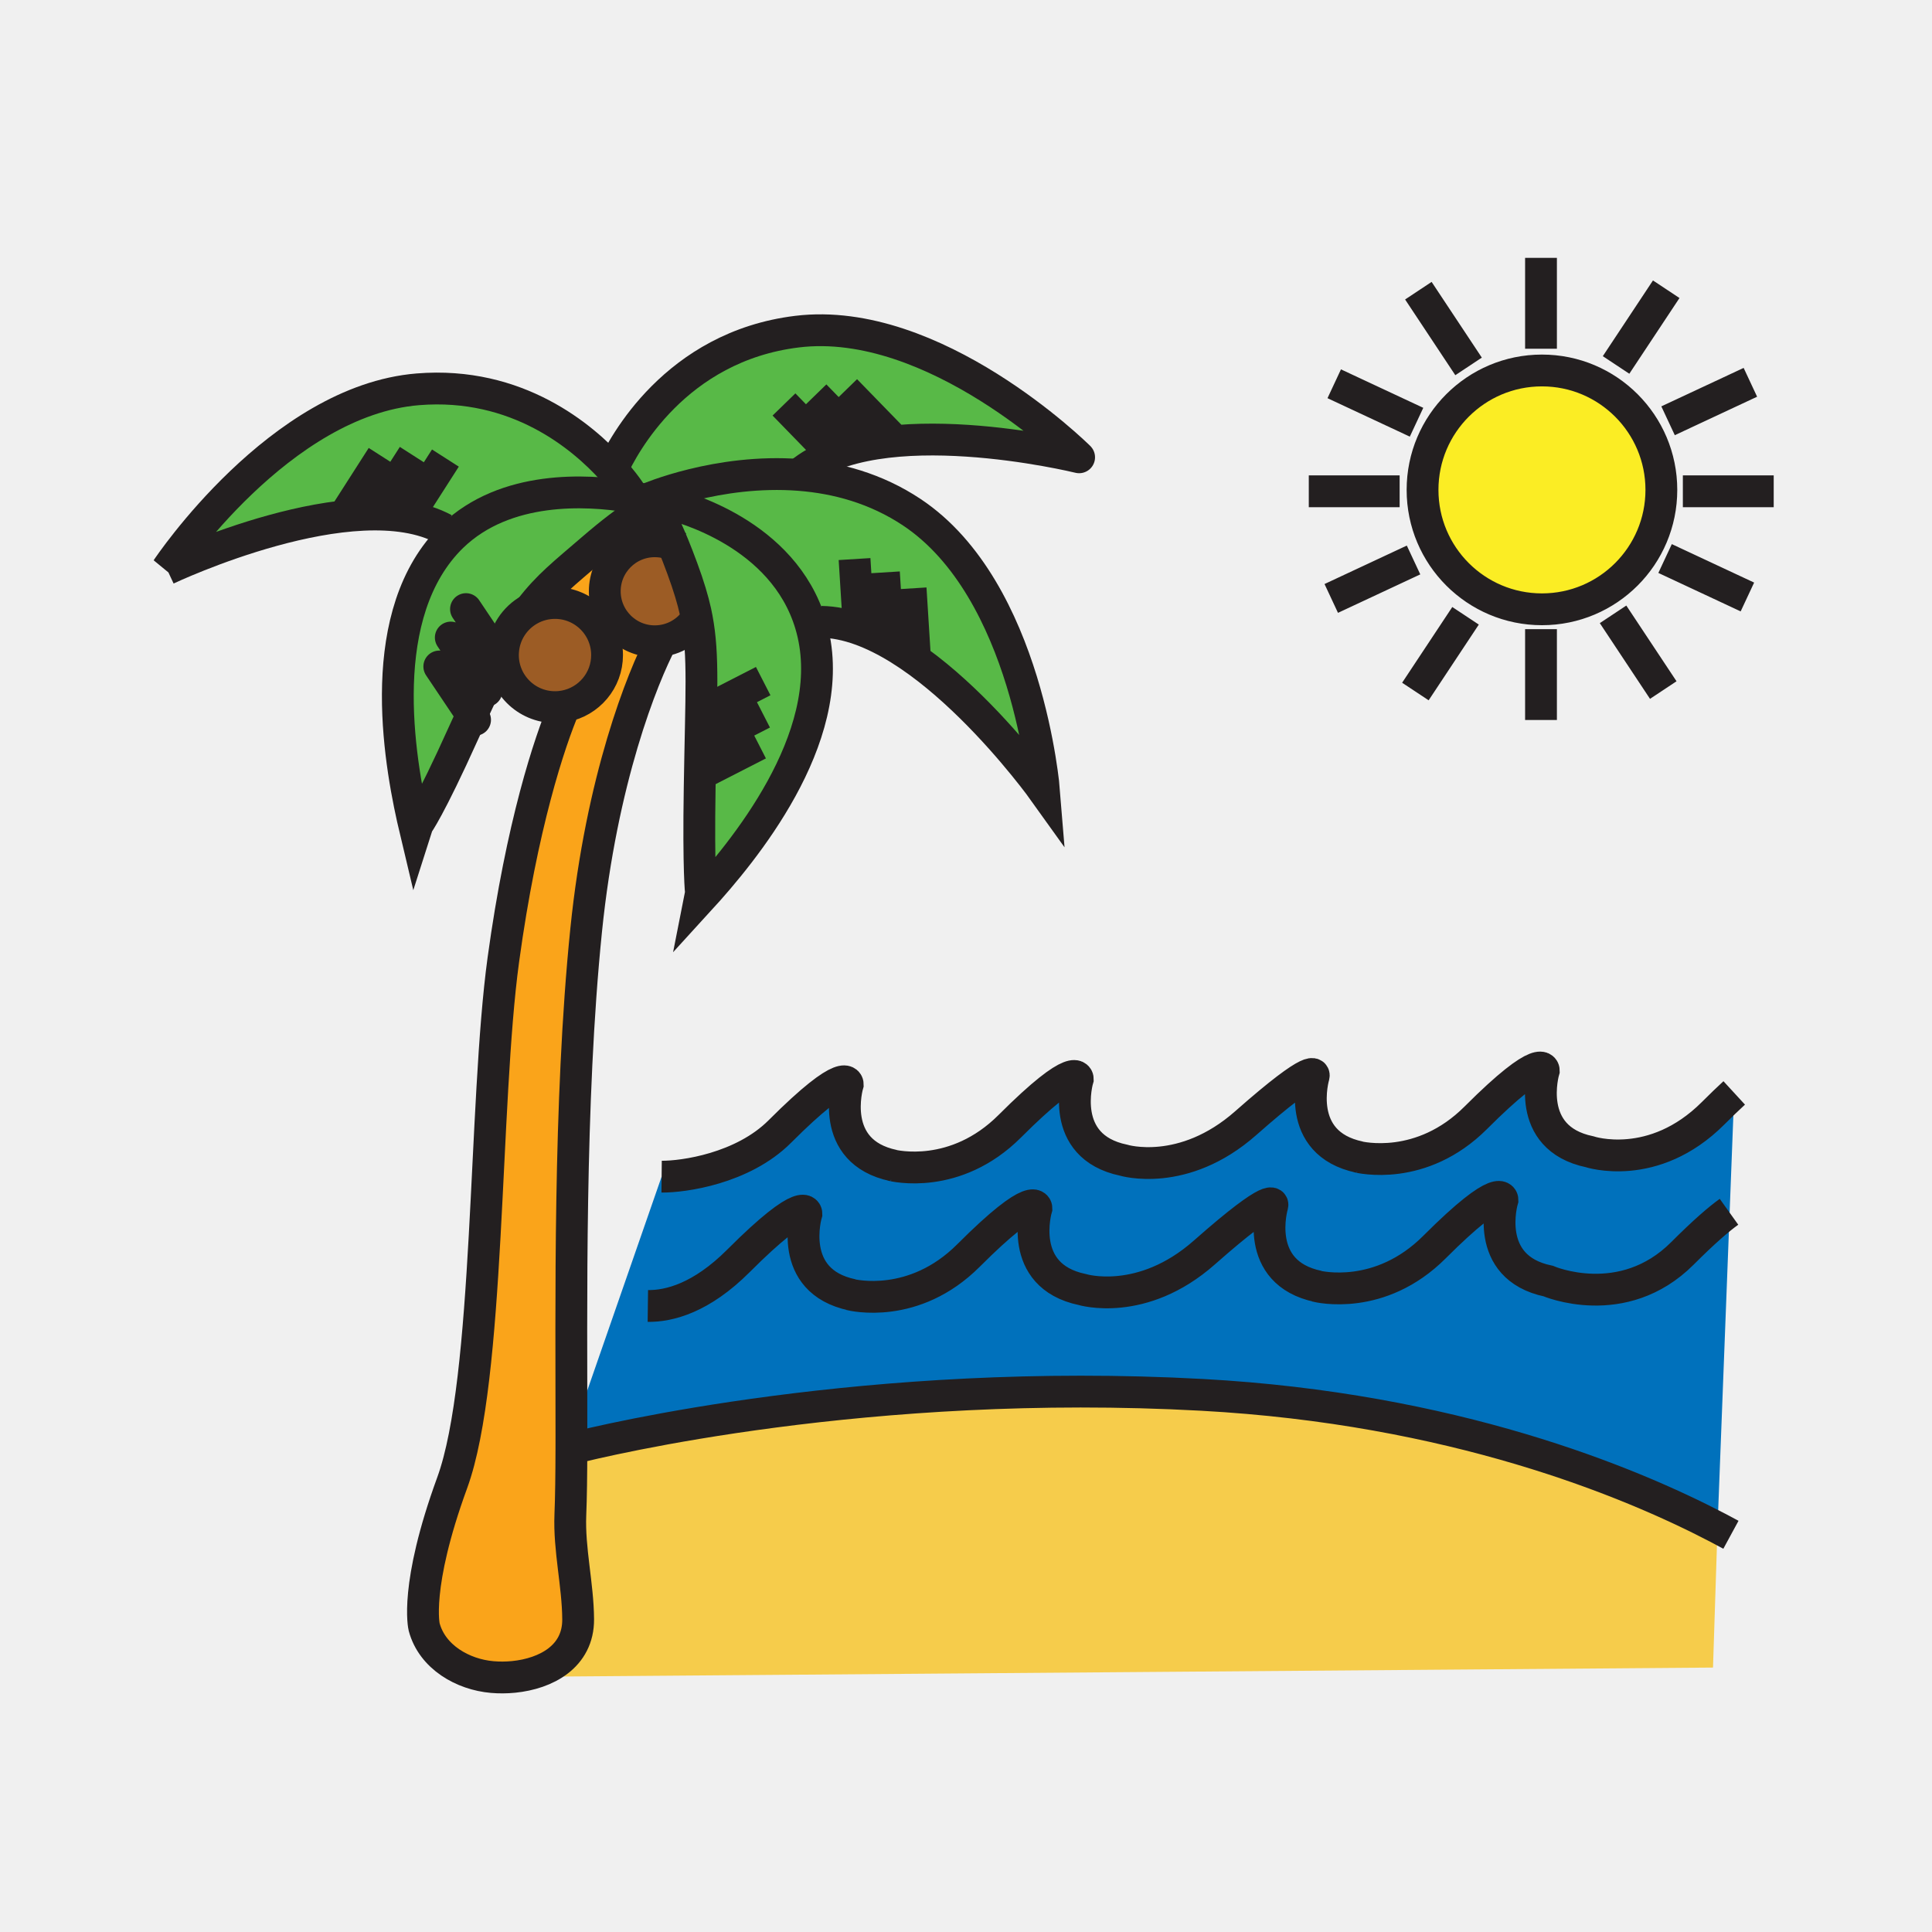
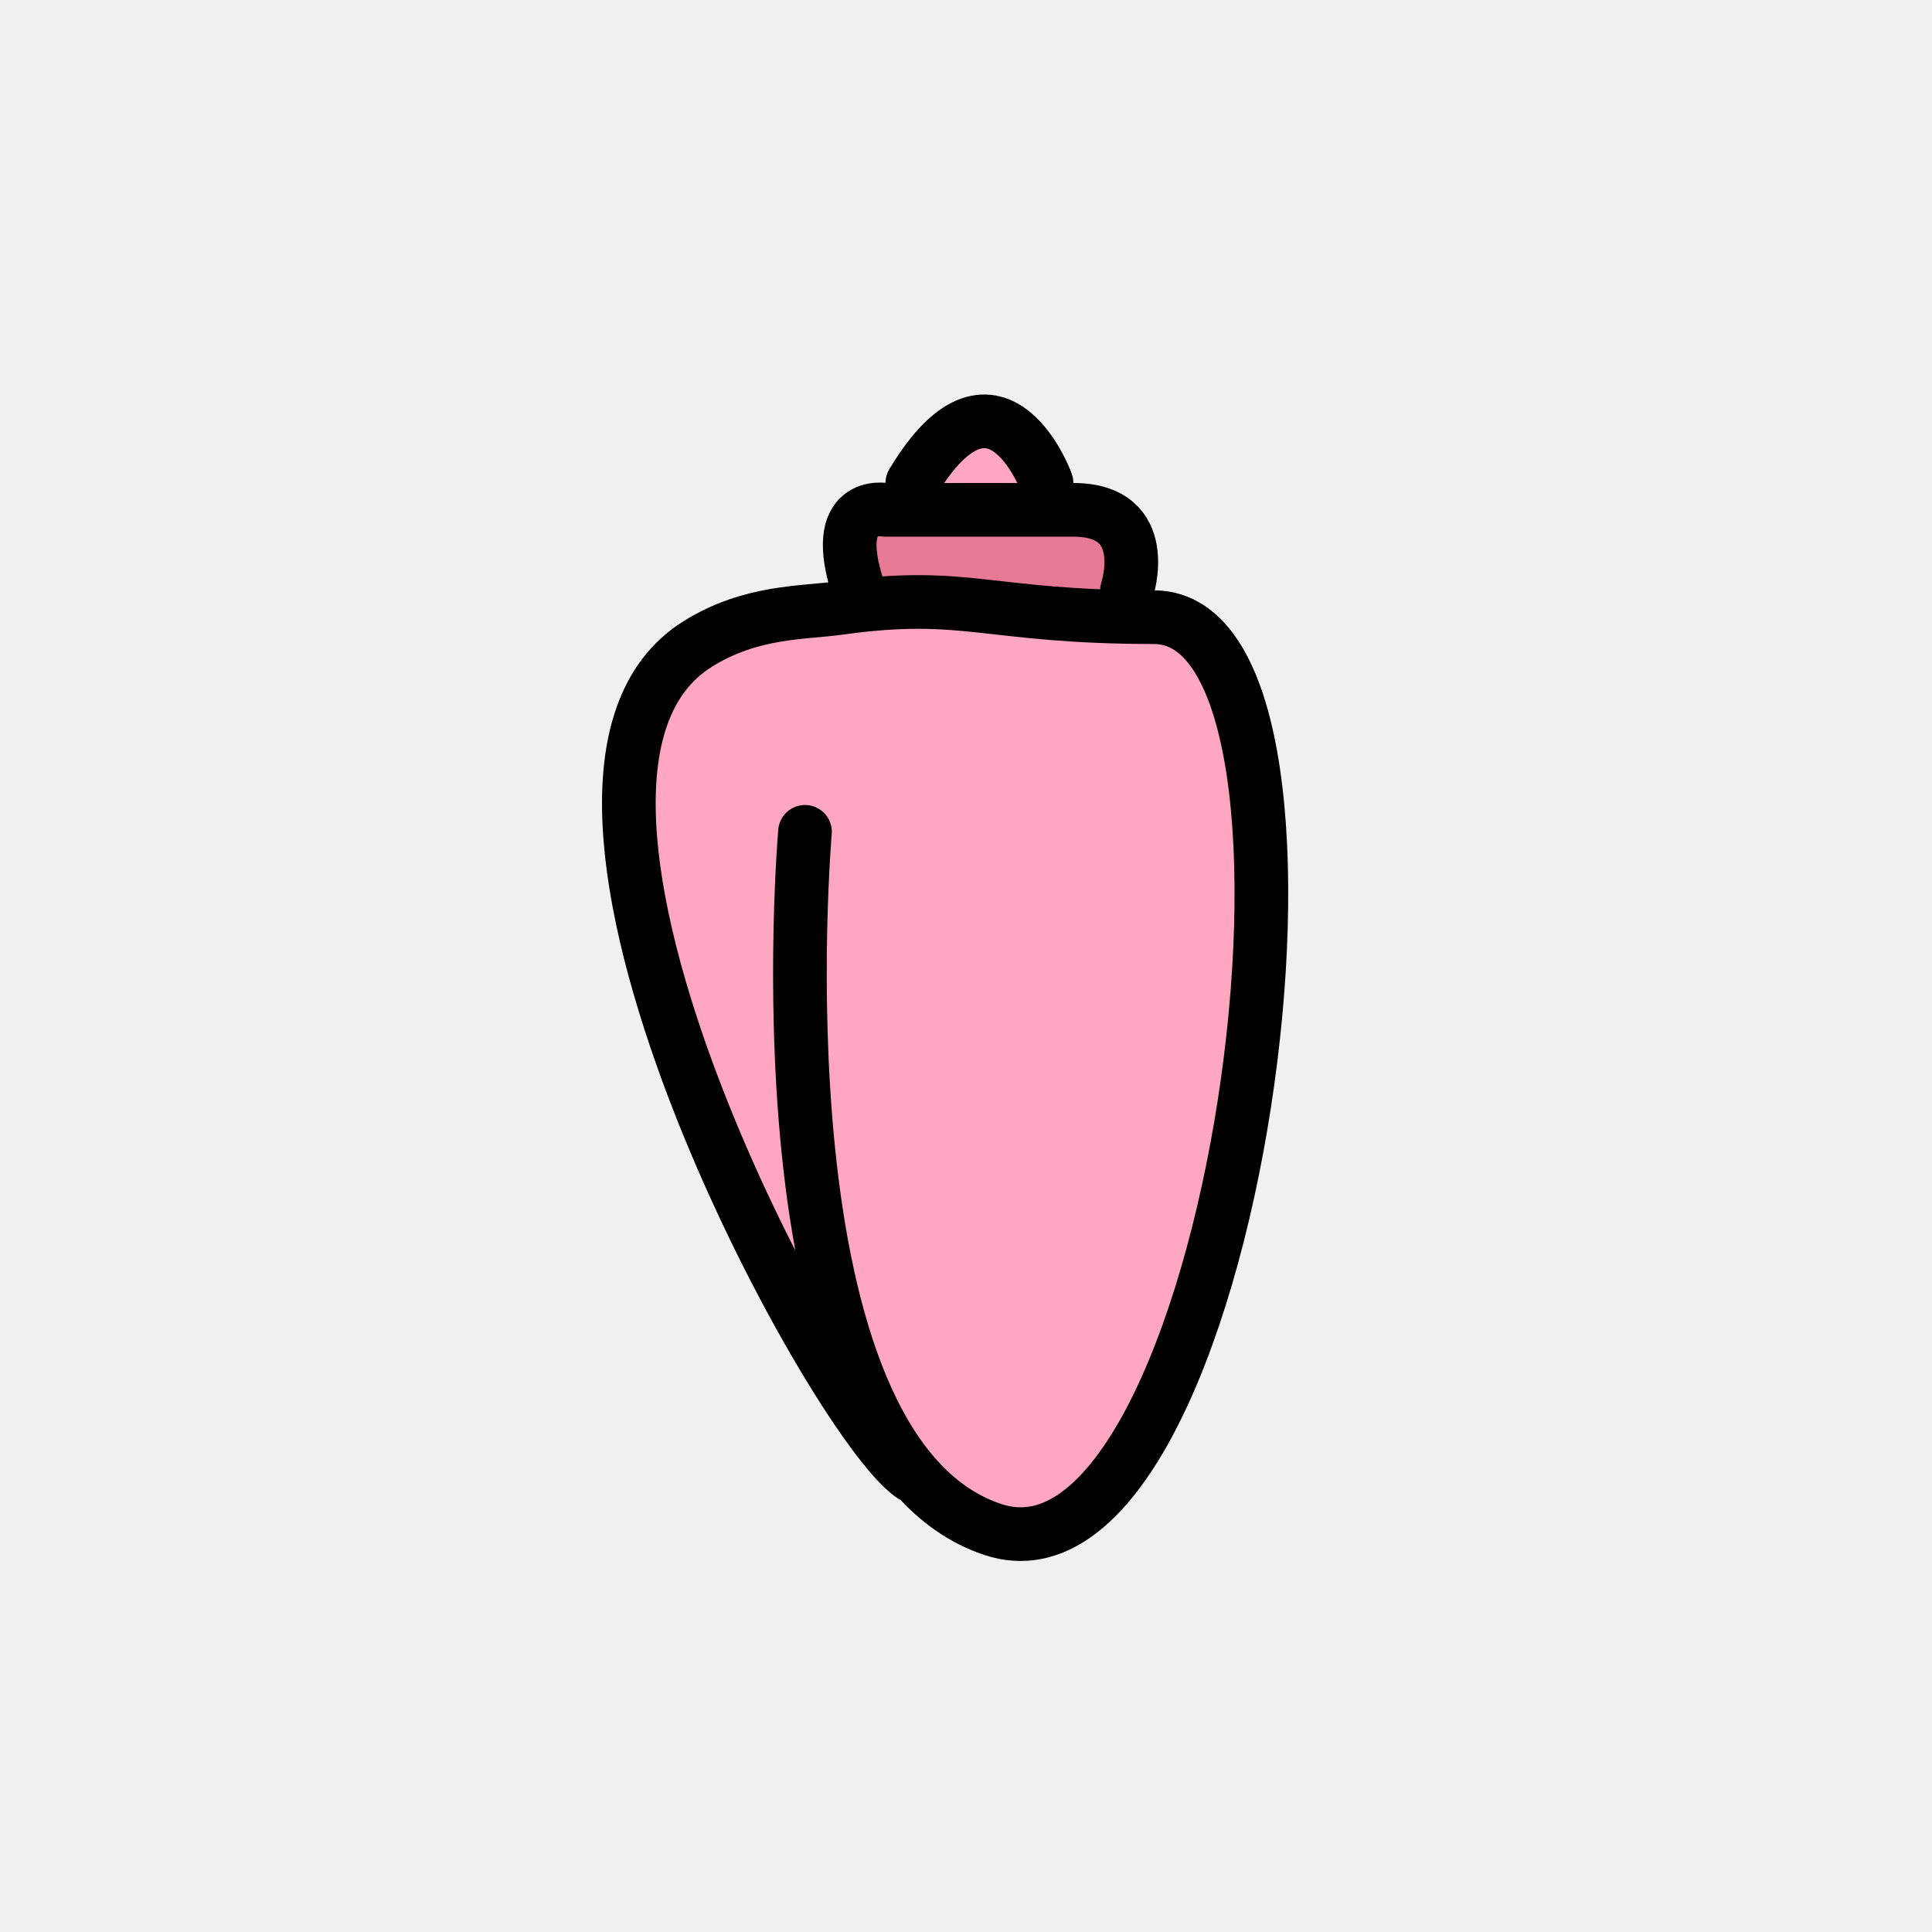
- <svg xmlns="http://www.w3.org/2000/svg" width="850.394" height="850.394" viewBox="0 0 850.394 850.394" overflow="visible">
-   <path d="M251.51 637.61c-.03 11.689-.15 21.58-.46 29.149-.62 15.271 3.33 30.721 3.43 45.98.11 16.43-14.12 23.939-28.38 25.37l-9.43.069c-12.94-1.109-26.45-8.81-29.97-22.04 0 0-4.41-17.64 12.34-63.47 16.75-45.84 13.82-166.65 22.52-230.27 8.08-59.07 20.35-95.99 27-111.55 10.62-2 18.65-11.32 18.65-22.52 0-12.66-10.26-22.92-22.92-22.92-3.99 0-7.75 1.02-11.02 2.82 7.89-10.37 15.51-16.24 27.06-26.21 18.72-16.14 25.58-18.8 27.54-19.22 1.84 2.72 4.62 7.74 8.42 16.98a21.91 21.91 0 0 0-8.08-1.53c-12.16 0-22.01 9.85-22.01 22s9.85 22.01 22.01 22.01c1.04 0 2.05-.07 3.05-.21C282.71 298.32 264.77 343 258 409.47c-7.74 75.98-6.43 167.03-6.48 222.669 0 1.861-.01 3.691-.01 5.471z" fill="#faa41a" />
-   <path d="M195.48 232.9C155.89 211.59 74.52 250 73.45 250.5c.76-1.14 49.71-74.19 110.49-79.14 43.79-3.56 72.65 21.01 85.54 35.31 4.07 4.51 6.55 8 7.41 9.26l-.45 2.59c-17.99-2.91-53.85-5.08-77.32 17.49l-3.64-3.11z" fill="#58b947" />
-   <path d="M219.78 289.96c-2.03 3.82-4.19 8.07-6.5 12.83-1.77 3.65-3.64 7.6-5.61 11.9-1.14 2.45-2.31 5.02-3.52 7.7-15.21 33.76-20.34 40.5-20.34 40.5l-.91 2.85c-6.46-27.12-18.69-91.05 13.1-126.5 1.01-1.13 2.05-2.21 3.12-3.23 23.47-22.57 59.33-20.4 77.32-17.49 4.42.71 7.77 1.47 9.58 1.92.45.47 1.06 1.2 1.85 2.36-1.96.42-8.82 3.08-27.54 19.22-11.55 9.97-19.17 15.84-27.06 26.21-6.71 3.68-11.37 10.62-11.85 18.7-.54.98-1.09 1.99-1.64 3.03zM288.48 222.72l5.4-1.18c5.78 1.35 50.96 13.11 62.92 53.2.42 1.38.79 2.8 1.12 4.25 10.58 46.43-31.15 96.39-49.95 116.96l.58-2.94s-1.18-9.41-.58-46.43c.66-41.44 1.85-58.07-1.25-74.43.05-.05.08-.11.12-.17l-.67-2.57c-.62-2.8-1.36-5.63-2.27-8.62l-5.21-19.89c-.77-.42-1.57-.79-2.4-1.12-3.8-9.24-6.58-14.26-8.42-16.98a2.734 2.734 0 0 1 .61-.08z" fill="#58b947" />
-   <path d="M286.02 220.44c-.66-.69-.98-.81-.98-.81s30.9-13.36 66.83-10.58c16.28 1.26 33.6 5.83 49.54 16.46 51.13 34.09 58.18 122.83 58.18 122.83s-52.9-74.05-98.15-74.63l-4.64 1.03c-11.96-40.09-57.14-51.85-62.92-53.2l-5.4 1.18h-.02c-.09 0-.28.01-.59.08-.79-1.16-1.4-1.89-1.85-2.36z" fill="#58b947" />
-   <path d="M286.02 220.44c-1.81-.45-5.16-1.21-9.58-1.92l.45-2.59c-.86-1.26-3.34-4.75-7.41-9.26 4.71-10.36 27.67-54.16 81.39-60.7 60.39-7.36 122.899 54.1 124.12 55.32-1.63-.39-88.68-21.48-123.08 7.28l-.04.48c-35.93-2.78-66.83 10.58-66.83 10.58s.32.12.98.81z" fill="#58b947" />
-   <path d="M678.71 163.07c29.021 0 52.56 23.53 52.56 52.56s-23.539 52.56-52.56 52.56c-29.03 0-52.56-23.53-52.56-52.56s23.53-52.56 52.56-52.56z" fill="#fbed24" />
-   <path d="M755.99 672.41L754 734l-527.9 4.11c14.26-1.431 28.49-8.94 28.38-25.37-.1-15.26-4.05-30.71-3.43-45.98.31-7.569.43-17.46.46-29.149 14.43-3.66 130.84-31.67 277.63-23.641 110.19 6.03 187.67 38 226.85 58.44z" fill="#f6cc4b" />
-   <path d="M392.27 512.84c1.25.32 28.22 6.851 52.21-17.13 29.92-29.92 29.92-20.81 29.92-20.81s-8.891 29.699 20.17 35.77c0 0 26.22 8.01 53.77-16.32 31.72-28.01 29.92-20.81 29.92-20.81s-8.899 29.7 20.17 35.78l-1.05-.19c1.25.32 28.22 6.851 52.21-17.13 29.93-29.93 29.93-20.82 29.93-20.82s-8.899 29.7 20.15 35.771c0 0 28.061 9.38 54.37-16.931 3.49-3.489 6.57-6.449 9.3-8.96L756 672l-.01.41c-39.18-20.44-116.66-52.41-226.85-58.44-146.79-8.029-263.2 19.98-277.63 23.641 0-1.78.01-3.61.01-5.471l39.7-114.22c9.41.1 35.64-3.479 52.01-19.85 29.92-29.931 29.92-20.82 29.92-20.82s-8.89 29.7 20.16 35.78l-1.04-.19z" fill="#0071bc" />
-   <path d="M306.17 269.41l.67 2.57c-.04.06-.07.12-.12.17-.17-.91-.36-1.82-.55-2.74z" fill="#fff" />
-   <path d="M291.26 282.05c-1 .14-2.01.21-3.05.21-12.16 0-22.01-9.86-22.01-22.01s9.85-22 22.01-22c2.85 0 5.58.54 8.08 1.53 1.23 3 2.58 6.45 4.03 10.41 1.41 3.83 2.59 7.31 3.58 10.6l2.27 8.62c.19.92.38 1.83.55 2.74-3.39 5.28-8.97 9-15.46 9.9z" fill="#9c5c25" />
-   <path d="M298.69 240.9l5.21 19.89c-.99-3.29-2.17-6.77-3.58-10.6-1.45-3.96-2.8-7.41-4.03-10.41.83.33 1.63.7 2.4 1.12z" fill="#fff" />
-   <path d="M248.56 310.85c-1.38.26-2.81.4-4.27.4-12.66 0-22.92-10.26-22.92-22.92 0-.47.01-.94.05-1.4 4.31-7.86 8.11-13.78 11.85-18.7 3.27-1.8 7.03-2.82 11.02-2.82 12.66 0 22.92 10.26 22.92 22.92 0 11.2-8.03 20.52-18.65 22.52z" fill="#9c5c25" />
-   <path d="M233.27 268.23c-3.74 4.92-7.54 10.84-11.85 18.7.48-8.08 5.14-15.02 11.85-18.7z" fill="#fff" />
-   <g fill="none" stroke="#231f20" stroke-width="14">
-     <path d="M285.04 219.63s30.9-13.36 66.83-10.58c16.28 1.26 33.6 5.83 49.54 16.46 51.13 34.09 58.18 122.83 58.18 122.83s-52.9-74.05-98.15-74.63M377.9 274.29l-1.76-28.21M390.83 280.17l-1.76-28.21M402.59 287.22l-1.77-28.21" />
-     <path d="M268.53 208.87s.3-.79.95-2.2c4.71-10.36 27.67-54.16 81.39-60.7 60.39-7.36 122.899 54.1 124.12 55.32.01.01.02.01 0 0-1.63-.39-88.68-21.48-123.08 7.28M364.79 198.3l-19.71-20.27M378.43 194.34l-19.71-20.26M391.94 192.04l-19.71-20.26M310.78 312.68l25.15-12.88M310.55 326.88L335.71 314M308.78 340.47l25.16-12.88" />
-     <path d="M277.23 216.44s-.11-.18-.34-.51c-.86-1.26-3.34-4.75-7.41-9.26-12.89-14.3-41.75-38.87-85.54-35.31-60.78 4.95-109.73 78-110.5 79.15l.01-.01c1.07-.5 82.44-38.91 122.03-17.6M180.81 225.43l15.24-23.81M166.65 224.29l15.24-23.81M152.95 224.75l15.24-23.81" />
-     <path stroke-linecap="round" stroke-linejoin="round" d="M220.86 291.57l-1.08-1.61-14.67-21.86M214.16 304.1l-.88-1.31-14.86-22.17M209.11 316.84l-1.44-2.15-14.31-21.33" />
-     <path d="M233.27 268.23c7.89-10.37 15.51-16.24 27.06-26.21 18.72-16.14 25.58-18.8 27.54-19.22.31-.07.5-.08.59-.08h.07" />
-     <path d="M287.55 220.84s-.53-.15-1.53-.4c-1.81-.45-5.16-1.21-9.58-1.92-17.99-2.91-53.85-5.08-77.32 17.49-1.07 1.02-2.11 2.1-3.12 3.23-31.79 35.45-19.56 99.38-13.1 126.5l.91-2.85s5.13-6.74 20.34-40.5c1.21-2.68 2.38-5.25 3.52-7.7 1.97-4.3 3.84-8.25 5.61-11.9 2.31-4.76 4.47-9.01 6.5-12.83.55-1.04 1.1-2.05 1.64-3.03M306.84 271.98c-.04.06-.07.12-.12.17a21.961 21.961 0 0 1-18.51 10.11c-12.16 0-22.01-9.86-22.01-22.01s9.85-22 22.01-22a21.91 21.91 0 0 1 10.48 2.65" />
-     <path d="M233.27 268.23c3.27-1.8 7.03-2.82 11.02-2.82 12.66 0 22.92 10.26 22.92 22.92 0 11.2-8.03 20.52-18.65 22.52-1.38.26-2.81.4-4.27.4-12.66 0-22.92-10.26-22.92-22.92 0-.47.01-.94.05-1.4.48-8.08 5.14-15.02 11.85-18.7z" />
-     <path d="M291.55 281.49c-.1.18-.2.37-.29.56-8.55 16.27-26.49 60.95-33.26 127.42-7.74 75.98-6.43 167.03-6.48 222.669 0 1.86-.01 3.69-.01 5.471-.03 11.689-.15 21.58-.46 29.149-.62 15.271 3.33 30.721 3.43 45.98.11 16.43-14.12 23.939-28.38 25.37-3.2.319-6.39.33-9.43.069-12.94-1.109-26.45-8.81-29.97-22.04 0 0-4.41-17.64 12.34-63.47 16.75-45.84 13.82-166.65 22.52-230.27 8.08-59.07 20.35-95.99 27-111.55.29-.69.57-1.34.84-1.94M293.27 221.4s.21.04.61.14c5.78 1.35 50.96 13.11 62.92 53.2.42 1.38.79 2.8 1.12 4.25 10.58 46.43-31.15 96.39-49.95 116.96l.58-2.94s-1.18-9.41-.58-46.43c.66-41.44 1.85-58.07-1.25-74.43-.17-.91-.36-1.82-.55-2.74-.62-2.8-1.36-5.63-2.27-8.62-.99-3.29-2.17-6.77-3.58-10.6-1.45-3.96-2.8-7.41-4.03-10.41-3.8-9.24-6.58-14.26-8.42-16.98-.79-1.16-1.4-1.89-1.85-2.36-.66-.69-.98-.81-.98-.81M291.22 517.92c9.41.1 35.64-3.479 52.01-19.85 29.92-29.931 29.92-20.82 29.92-20.82s-8.89 29.7 20.16 35.78l-1.09-.2s.02 0 .05.01c1.25.32 28.22 6.851 52.21-17.13 29.92-29.92 29.92-20.81 29.92-20.81s-8.891 29.699 20.17 35.77c0 0 26.22 8.01 53.77-16.32 31.72-28.01 29.92-20.81 29.92-20.81s-8.899 29.7 20.17 35.78l-1.1-.2s.02 0 .05.01c1.25.32 28.22 6.851 52.21-17.13 29.93-29.93 29.93-20.82 29.93-20.82s-8.899 29.7 20.15 35.771c0 0 28.061 9.38 54.37-16.931 3.49-3.489 6.57-6.449 9.3-8.96M285.16 574.84c9.41.12 23.51-3.479 39.87-19.84 29.93-29.93 29.93-20.82 29.93-20.82s-8.89 29.7 20.16 35.771c0 0-1.04-.17-1.09-.181 0 0 .02 0 .05.011 1.25.319 28.23 6.84 52.21-17.15 29.91-29.92 29.91-20.81 29.91-20.81s-8.88 29.699 20.17 35.779c0 0 26.22 8.021 53.77-16.319 31.73-28.011 29.931-20.82 29.931-20.82s-8.9 29.71 20.17 35.78c0 0-1.05-.17-1.101-.181 0 0 .021 0 .051.011 1.25.319 28.229 6.83 52.21-17.15 29.93-29.92 29.93-20.81 29.93-20.81s-8.9 29.699 20.15 35.77c0 0 32.75 14.12 59.06-12.189 9.56-9.57 16.08-15.15 20.5-18.311M731.27 215.63c0 29.03-23.539 52.56-52.56 52.56-29.03 0-52.56-23.53-52.56-52.56s23.529-52.56 52.56-52.56c29.02 0 52.56 23.53 52.56 52.56zM678.29 153.5v-39.99M646.41 161.28l-22.1-33.33M623.51 185.85l-36.23-16.93M711.33 160.64l22.08-33.33M734.22 185.21l36.23-16.93M710.01 270.41l22.1 33.33M732.91 245.84l36.23 16.93M645.08 271.05L623 304.38M622.19 246.48l-36.22 16.93M616.07 216.25h-39.99M780.72 216.25h-39.99M678.29 316.92v-39.99" />
-     <path d="M250 638s.51-.14 1.51-.39c14.43-3.66 130.84-31.67 277.63-23.641 110.19 6.03 187.67 38 226.851 58.44 2.08 1.08 4.04 2.13 5.899 3.14" />
+ <svg xmlns="http://www.w3.org/2000/svg" id="emoji" viewBox="0 0 72 72">
+   <g id="color">
+     <path fill="#FFA7C0" stroke="none" d="M30,31c0,0-2,23,7,26s14-34,6-34c-6.207,0-7-1-11.71-0.342C29.92,22.849,27.984,22.76,26,24 c-8,5,5,29,8,31" />
+     <path fill="#E67A94" stroke="none" d="M42,22c0,0,1-3-2-3s-7,0-7,0s-2.14-0.42-1,3" />
+     <path fill="#FFA7C0" stroke="none" d="M34,18c3.2-5.333,5.133,0.333,5,0" />
  </g>
-   <path fill="none" d="M0 0h850.394v850.394H0z" />
+   <g id="hair" />
+   <g id="skin" />
+   <g id="skin-shadow" />
+   <g id="line">
+     <path fill="none" stroke="#000000" stroke-linecap="round" stroke-linejoin="round" stroke-miterlimit="10" stroke-width="2" d="M30,31c0,0-2,23,7,26s14-34,6-34c-6.207,0-7-1-11.71-0.342C29.92,22.849,27.984,22.76,26,24c-8,5,5,29,8,31" />
+     <path fill="none" stroke="#000000" stroke-linecap="round" stroke-linejoin="round" stroke-miterlimit="10" stroke-width="2" d="M42,22c0,0,1-3-2-3s-7,0-7,0s-2.14-0.42-1,3" />
+     <path fill="none" stroke="#000000" stroke-linecap="round" stroke-linejoin="round" stroke-miterlimit="10" stroke-width="2" d="M34,18c3.2-5.333,5.133,0.333,5,0" />
+   </g>
</svg>
